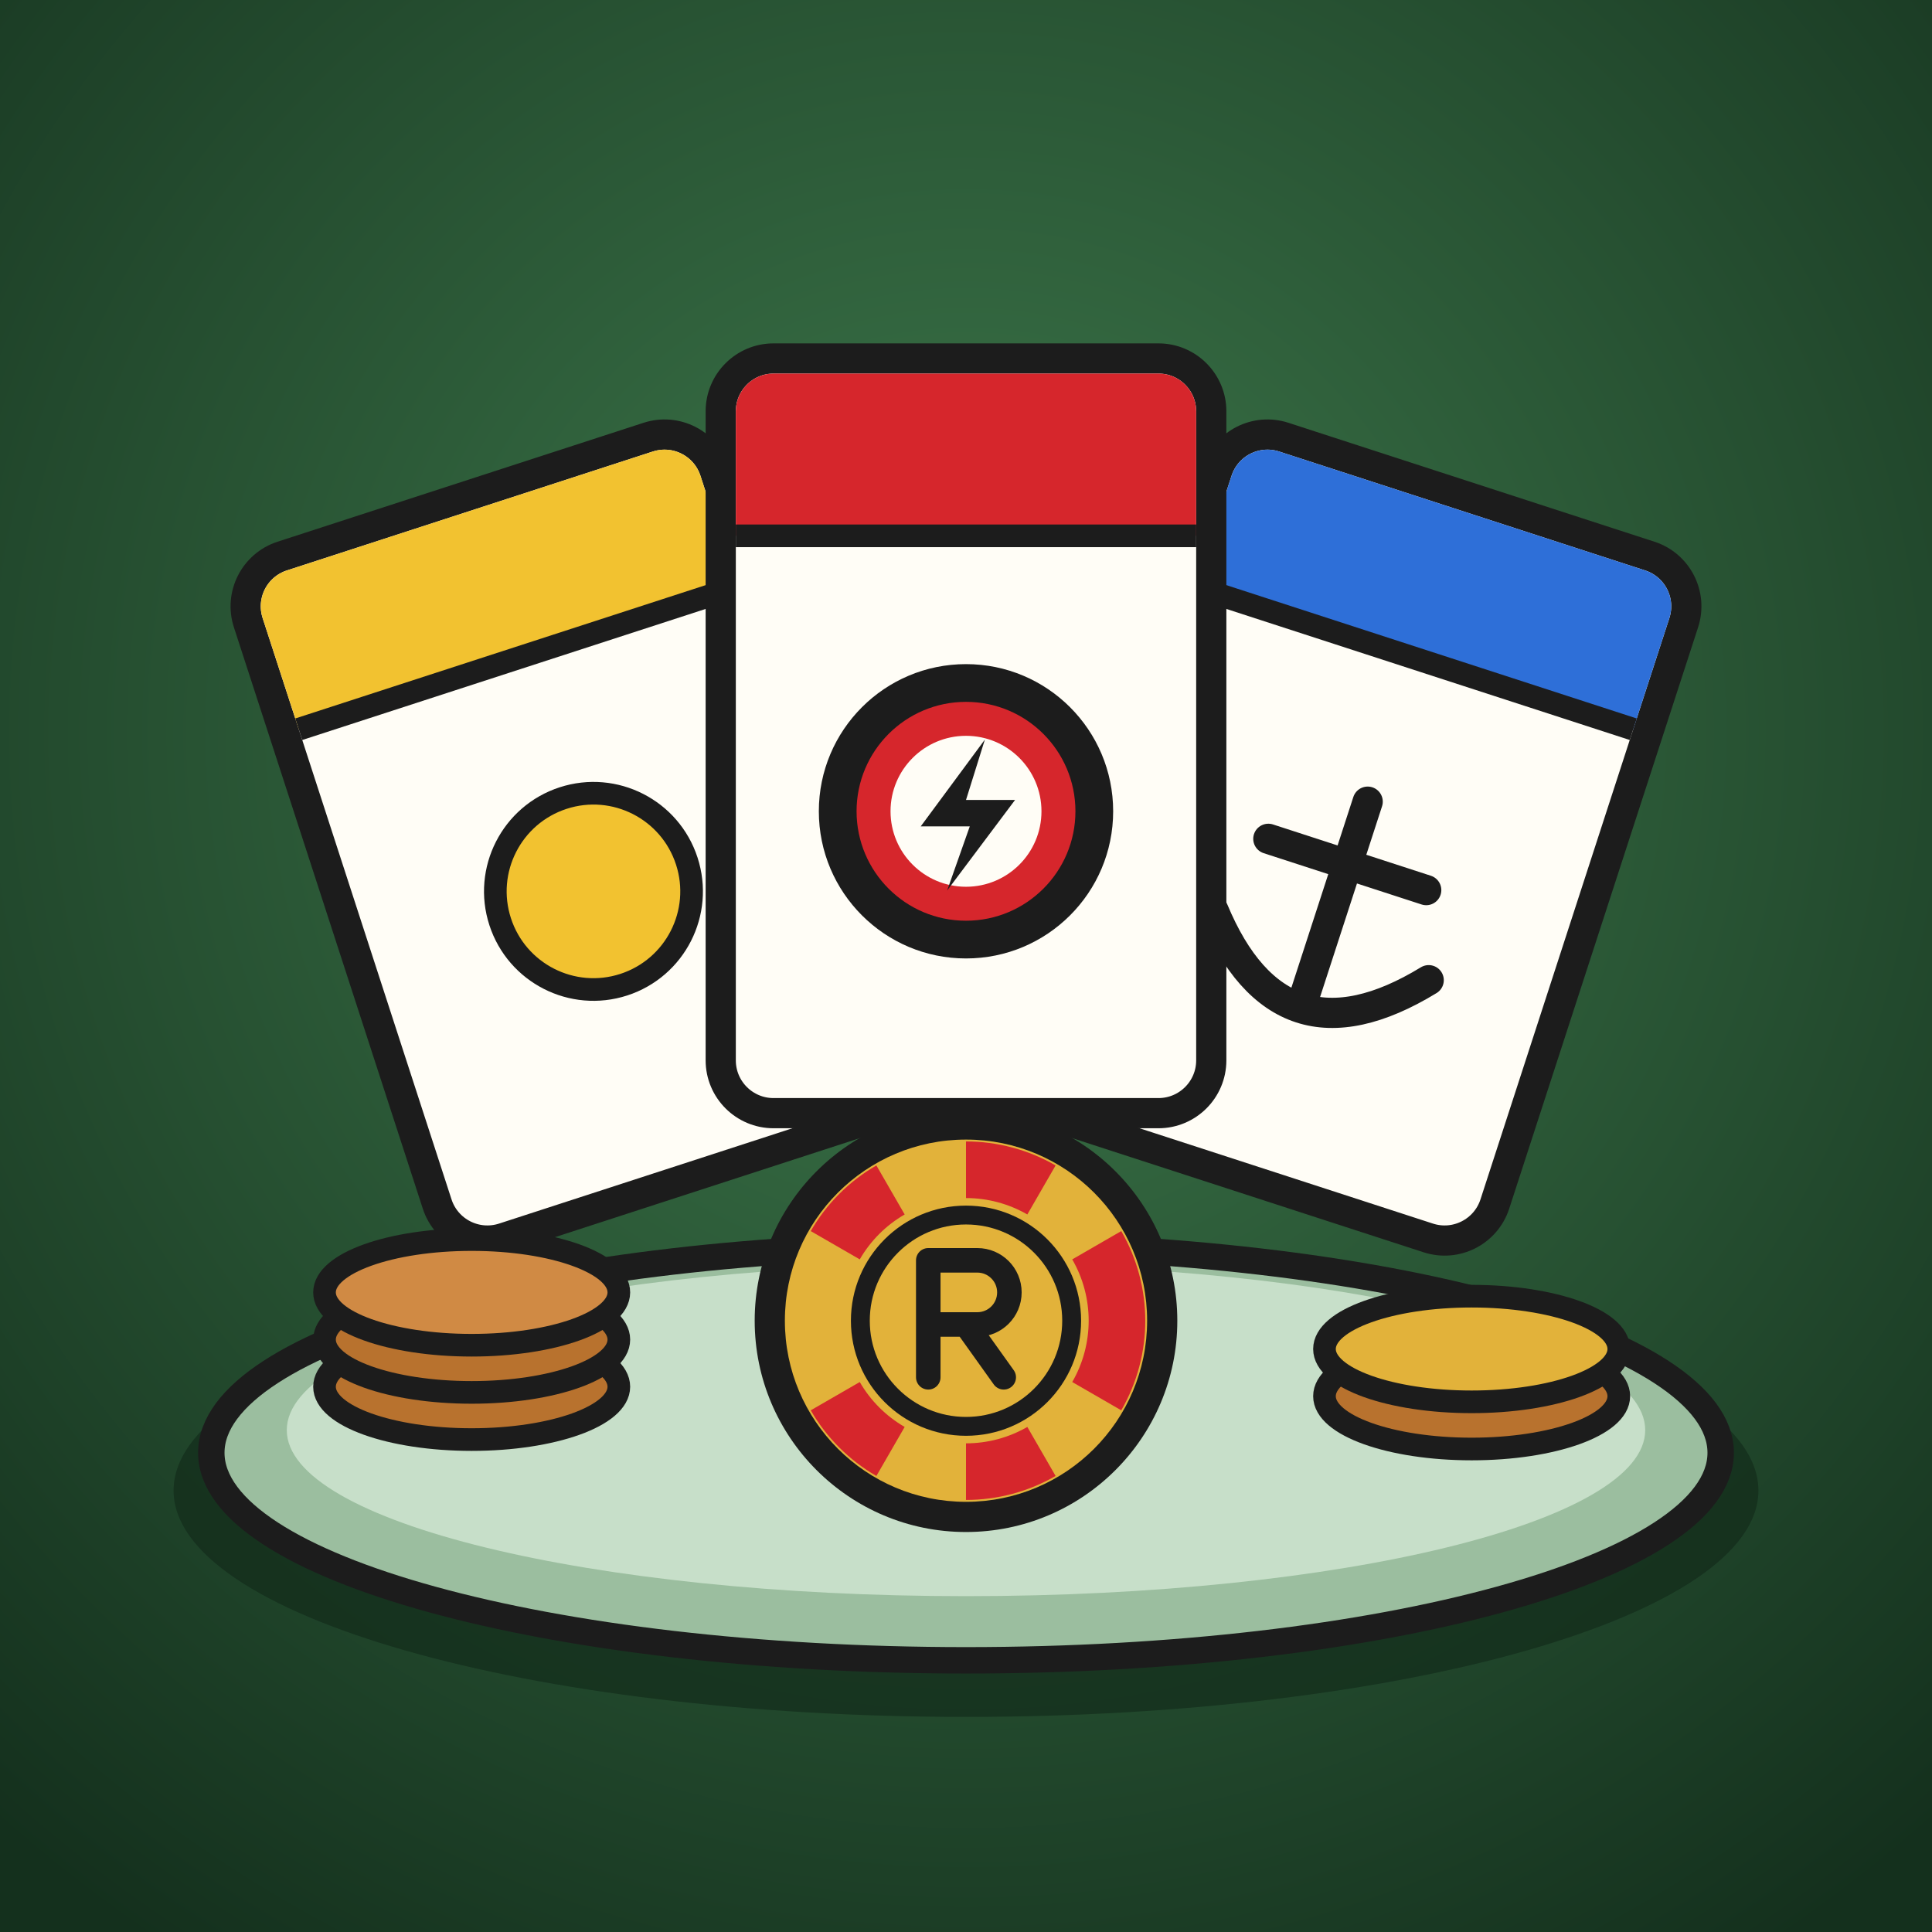
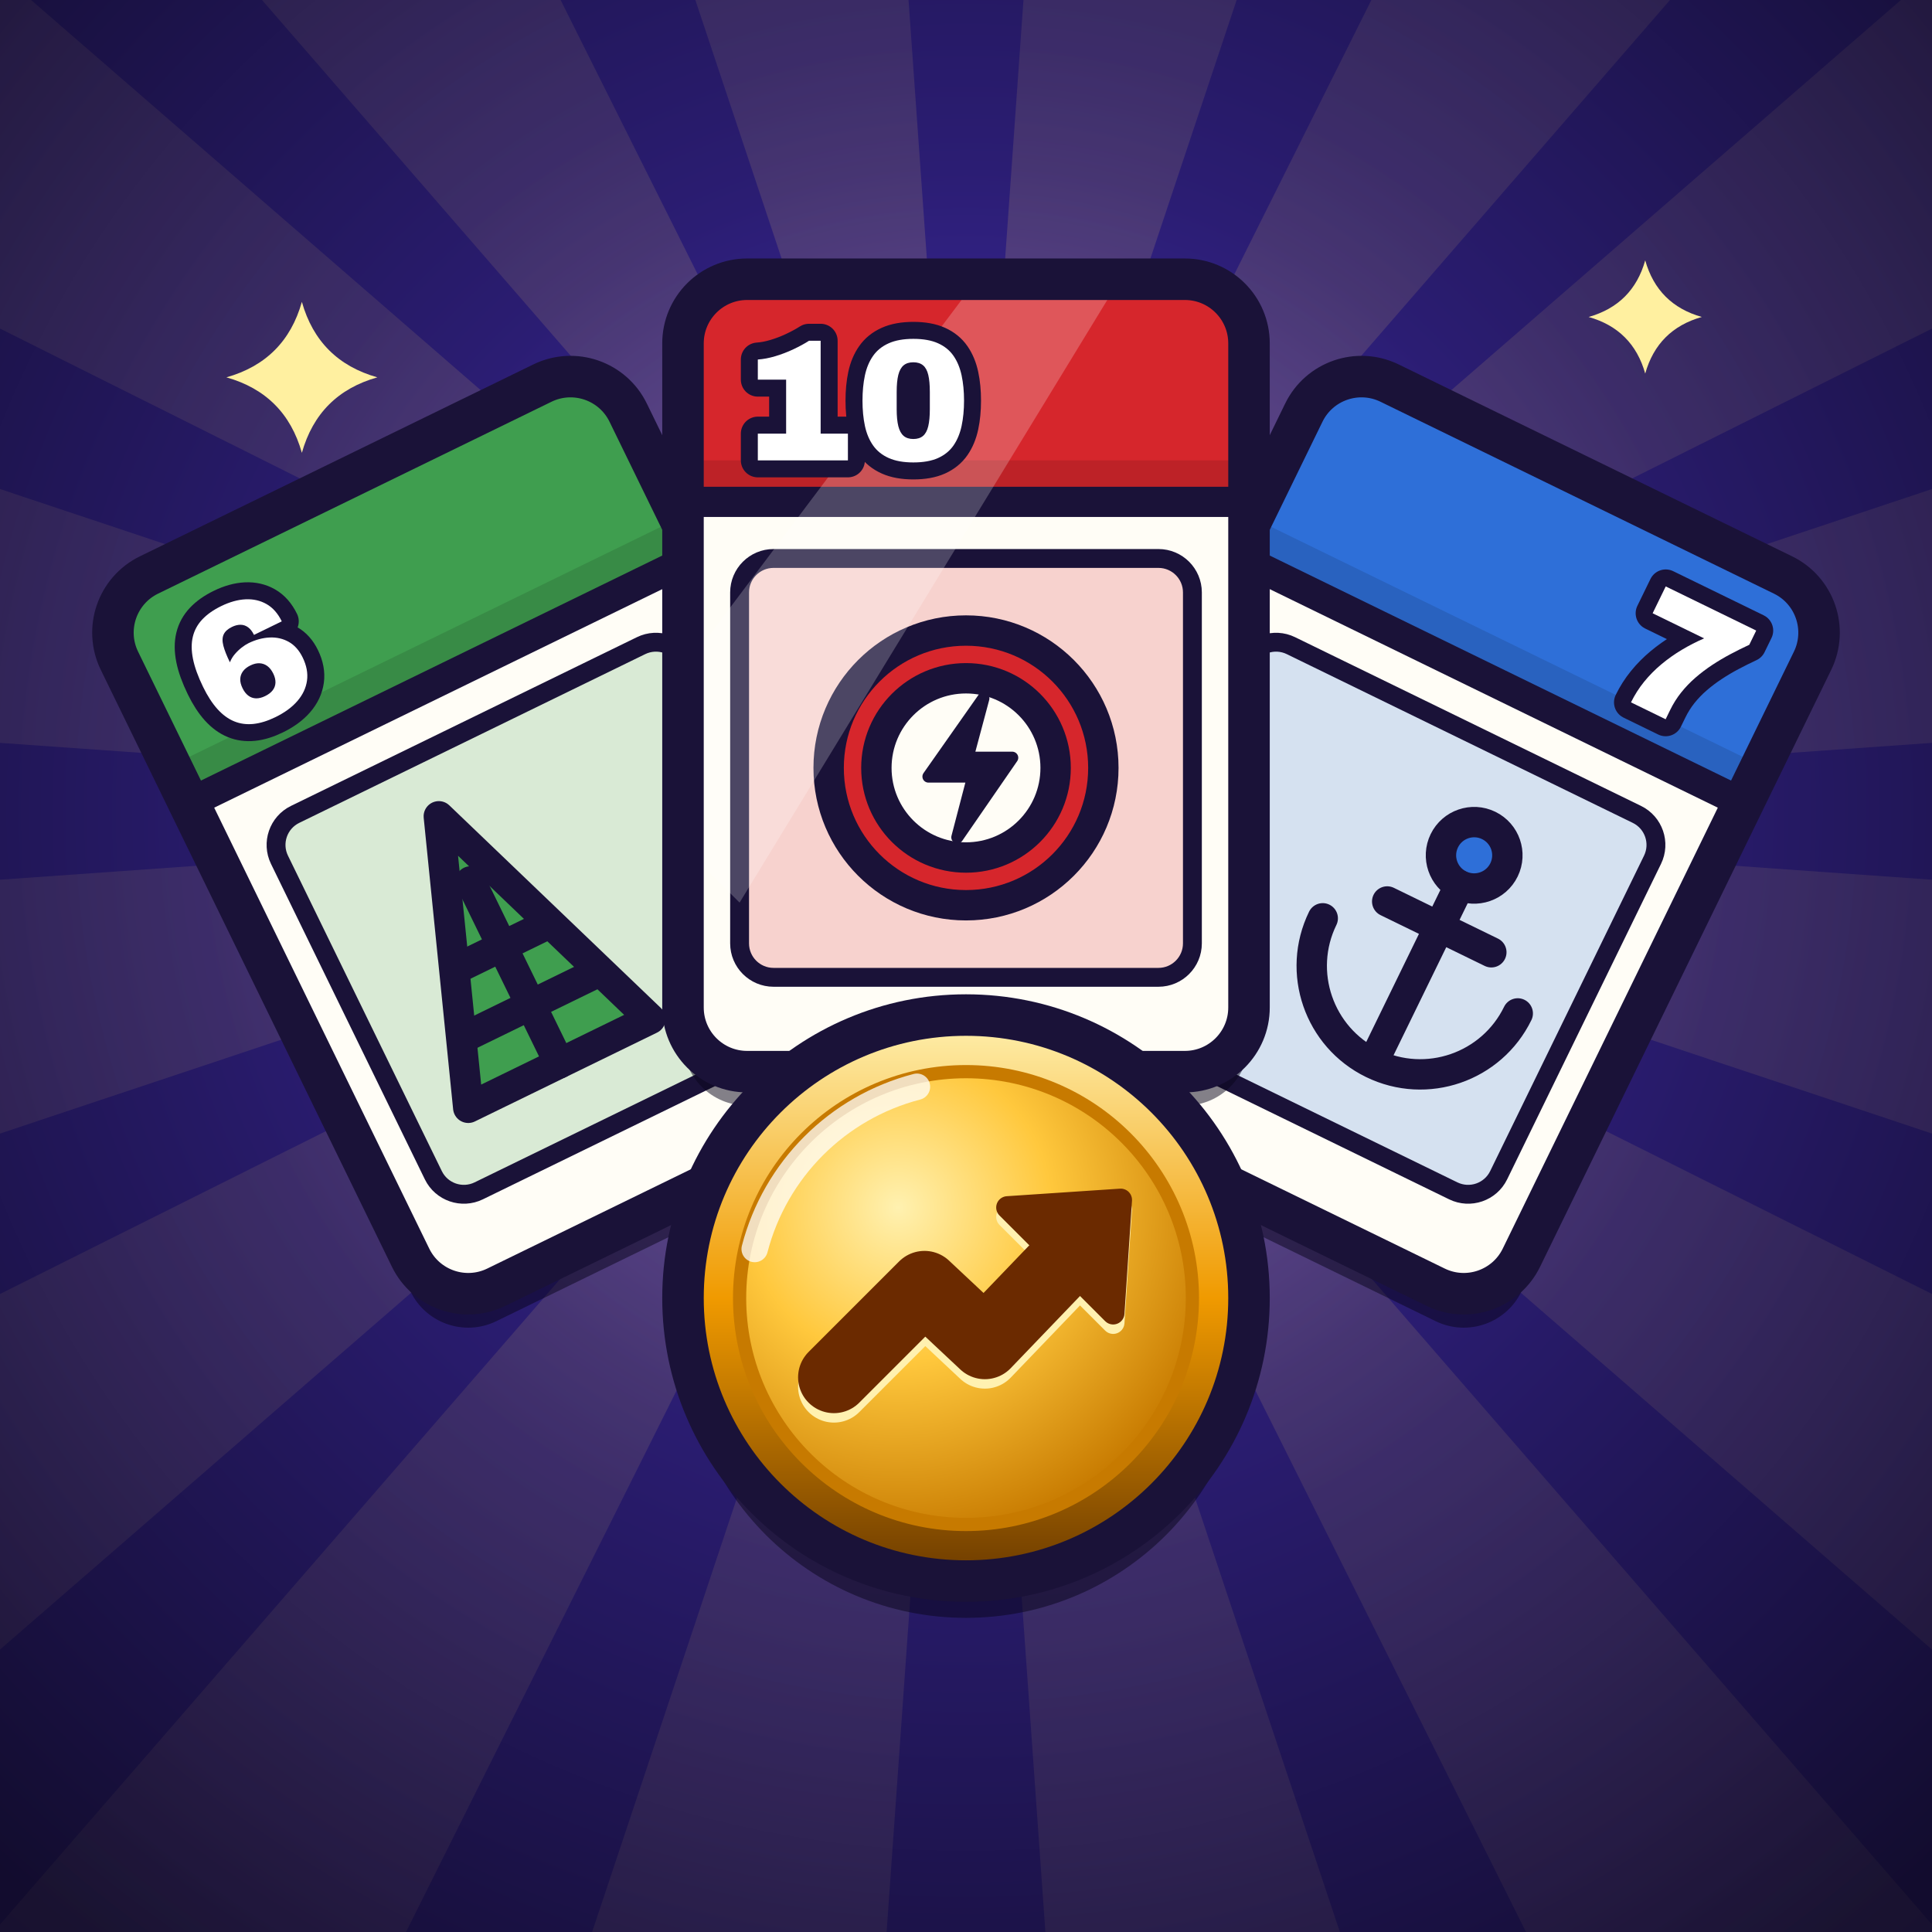
<svg xmlns="http://www.w3.org/2000/svg" width="1024" height="1024" viewBox="0 0 1024 1024">
  <defs>
-     <radialGradient id="felt" cx="50%" cy="38%" r="75%">
-       <stop offset="0" stop-color="#3E7A4C" />
-       <stop offset="1" stop-color="#14301D" />
+     <radialGradient id="room" gradientUnits="userSpaceOnUse" cx="512" cy="430" r="760" gradientTransform="translate(512 430) scale(1 1) translate(-512 -430)">
+       <stop offset="0" stop-color="#4C34C9" />
+       <stop offset="0.45" stop-color="#2B1D73" />
+       <stop offset="1" stop-color="#120C2E" />
+     </radialGradient>
+     <radialGradient id="rayfade" gradientUnits="userSpaceOnUse" cx="512" cy="430" r="900">
+       <stop offset="0" stop-color="#FFD66E" stop-opacity="0.3" />
+       <stop offset="0.45" stop-color="#FFD66E" stop-opacity="0.1" />
+       <stop offset="1" stop-color="#FFD66E" stop-opacity="0" />
    </radialGradient>
  </defs>
-   <rect width="1024" height="1024" fill="url(#felt)" />
-   <ellipse cx="512" cy="790" rx="420" ry="120" fill="#0E2416" opacity="0.55" />
-   <ellipse cx="512" cy="770" rx="400" ry="110" fill="#9BBE9F" stroke="#1C1C1C" stroke-width="14" />
-   <ellipse cx="512" cy="758" rx="360" ry="88" fill="#C7DFC9" />
-   <g transform="rotate(-18 330 520)">
-     <rect x="200" y="250" width="260" height="380" rx="28" fill="#FFFDF6" stroke="#1C1C1C" stroke-width="16" />
-     <path d="M208 278 a20 20 0 0 1 20 -20 h204 a20 20 0 0 1 20 20 v62 h-244z" fill="#F2C230" />
-     <line x1="208" y1="340" x2="452" y2="340" stroke="#1C1C1C" stroke-width="12" />
-     <circle cx="330" cy="470" r="52" fill="#F2C230" stroke="#1C1C1C" stroke-width="12" />
+   <rect width="1024" height="1024" fill="url(#room)" />
+   <path d="M512 430 L575.6 -467.8 L796.8 -423.7Z M512 430 L914.3 -375.1 L1101.9 -249.8Z M512 430 L1191.8 -159.9 L1317.1 27.7Z M512 430 L1365.7 145.2 L1409.8 366.4Z M512 430 L1409.8 493.6 L1365.7 714.8Z M512 430 L1317.1 832.3 L1191.8 1019.9Z M512 430 L1101.9 1109.8 L914.3 1235.1Z M512 430 L796.8 1283.7 L575.6 1327.8Z M512 430 L448.4 1327.8 L227.2 1283.7Z M512 430 L109.7 1235.1 L-77.9 1109.8Z M512 430 L-167.8 1019.9 L-293.1 832.3Z M512 430 L-341.7 714.8 L-385.8 493.6Z M512 430 L-385.8 366.4 L-341.7 145.2Z M512 430 L-293.1 27.7 L-167.8 -159.9Z M512 430 L-77.9 -249.8 L109.7 -375.1Z M512 430 L227.2 -423.7 L448.4 -467.8Z" fill="url(#rayfade)" />
+   <path d="M160 160 Q168.8 191.2 200 200 Q168.8 208.8 160 240 Q151.2 208.8 120 200 Q151.2 191.2 160 160Z" fill="#FFF0A0" />
+   <path d="M872 138 Q878.6 161.4 902 168 Q878.6 174.6 872 198 Q865.4 174.6 842 168 Q865.4 161.4 872 138Z" fill="#FFF0A0" />
+   <g transform="translate(512 500) scale(1.0) translate(-512 -512)">
+     <g transform="translate(0 18)">
+       <rect x="362" y="190" width="300" height="420" rx="34" transform="rotate(-26 512 940)" fill="#07041A" opacity="0.5" />
+     </g>
+     <g transform="rotate(-26 512 940)">
+       <rect x="362" y="190" width="300" height="420" rx="34" fill="#FFFDF6" />
+       <path d="M362 224 A34 34 0 0 1 396 190 H628 A34 34 0 0 1 662 224 V308 H362Z" fill="#3F9E4F" />
+       <rect x="362" y="286" width="300" height="22" fill="#000000" opacity="0.12" />
+       <line x1="362" y1="308" x2="662" y2="308" stroke="#1A1238" stroke-width="16" />
+       <rect x="392" y="338" width="240" height="222" rx="18" fill="#D9EAD5" stroke="#1A1238" stroke-width="10" />
+       <path d="M478.0 372.3 L531.7 518.0 L424.3 518.0Z" fill="#3F9E4F" stroke="#1A1238" stroke-width="16.1" stroke-linecap="round" stroke-linejoin="round" />
+       <path d="M451.9 449.0 L504.1 449.0 M439.7 483.5 L516.3 483.5 M478.0 410.7 L478.0 518.0" fill="none" stroke="#1A1238" stroke-width="16.1" stroke-linecap="round" stroke-linejoin="round" />
+       <path d="M423.19 287.1Q416.29 287.1 411.14 285.22Q405.98 283.33 402.58 279.51Q399.18 275.7 397.47 269.81Q395.77 263.92 395.77 255.92Q395.77 246.72 397.47 240.18Q399.18 233.65 402.58 229.56Q405.98 225.46 411.14 223.53Q416.29 221.6 423.19 221.6Q430.73 221.6 436.39 224.04Q442.05 226.48 445.27 231.21Q448.49 235.95 448.49 242.94H432.11Q432.11 239.91 431.05 237.93Q430 235.95 428.06 234.99Q426.13 234.02 423.46 234.02Q419.78 234.02 417.76 235.68Q415.74 237.33 415 240.97Q414.26 244.6 414.26 250.4Q416.2 248.65 418.54 247.64Q420.89 246.62 423.28 246.12Q425.67 245.61 427.6 245.61Q433.86 245.61 438.97 247.82Q444.07 250.03 447.06 254.35Q450.05 258.68 450.05 265.02Q450.05 272.11 446.74 277.03Q443.43 281.95 437.4 284.53Q431.38 287.1 423.19 287.1ZM423.19 274.68Q426.13 274.68 428.16 273.67Q430.18 272.66 431.24 270.68Q432.3 268.7 432.3 265.85Q432.3 262.91 431.24 260.88Q430.18 258.86 428.2 257.76Q426.22 256.65 423.28 256.65Q420.43 256.65 418.4 257.71Q416.38 258.77 415.32 260.75Q414.26 262.72 414.26 265.67Q414.26 268.52 415.28 270.54Q416.29 272.57 418.31 273.63Q420.34 274.68 423.19 274.68Z" fill="#1A1238" stroke="#1A1238" stroke-width="18.0" stroke-linejoin="round" />
+       <path d="M423.19 287.1Q416.29 287.1 411.14 285.22Q405.98 283.33 402.58 279.51Q399.18 275.7 397.47 269.81Q395.77 263.92 395.77 255.92Q395.77 246.72 397.47 240.18Q399.18 233.65 402.58 229.56Q405.98 225.46 411.14 223.53Q416.29 221.6 423.19 221.6Q430.73 221.6 436.39 224.04Q442.05 226.48 445.27 231.21Q448.49 235.95 448.49 242.94H432.11Q432.11 239.91 431.05 237.93Q430 235.95 428.06 234.99Q426.13 234.02 423.46 234.02Q419.78 234.02 417.76 235.68Q415.74 237.33 415 240.97Q414.26 244.6 414.26 250.4Q416.2 248.65 418.54 247.64Q420.89 246.62 423.28 246.12Q425.67 245.61 427.6 245.61Q433.86 245.61 438.97 247.82Q444.07 250.03 447.06 254.35Q450.05 258.68 450.05 265.02Q450.05 272.11 446.74 277.03Q443.43 281.95 437.4 284.53Q431.38 287.1 423.19 287.1ZM423.19 274.68Q426.13 274.68 428.16 273.67Q430.18 272.66 431.24 270.68Q432.3 268.7 432.3 265.85Q432.3 262.91 431.24 260.88Q430.18 258.86 428.2 257.76Q426.22 256.65 423.28 256.65Q420.43 256.65 418.4 257.71Q416.38 258.77 415.32 260.75Q414.26 262.72 414.26 265.67Q414.26 268.52 415.28 270.54Q416.29 272.57 418.31 273.63Q420.34 274.68 423.19 274.68Z" fill="#FFFFFF" />
+       <rect x="362" y="190" width="300" height="420" rx="34" fill="none" stroke="#1A1238" stroke-width="22" />
+     </g>
+     <g transform="translate(0 18)">
+       <rect x="362" y="190" width="300" height="420" rx="34" transform="rotate(26 512 940)" fill="#07041A" opacity="0.5" />
+     </g>
+     <g transform="rotate(26 512 940)">
+       <rect x="362" y="190" width="300" height="420" rx="34" fill="#FFFDF6" />
+       <path d="M362 224 A34 34 0 0 1 396 190 H628 A34 34 0 0 1 662 224 V308 H362Z" fill="#2E6FD8" />
+       <rect x="362" y="286" width="300" height="22" fill="#000000" opacity="0.12" />
+       <line x1="362" y1="308" x2="662" y2="308" stroke="#1A1238" stroke-width="16" />
+       <rect x="392" y="338" width="240" height="222" rx="18" fill="#D5E1F0" stroke="#1A1238" stroke-width="10" />
+       <circle cx="546.0" cy="395.3" r="17.6" fill="#2E6FD8" stroke="#1A1238" stroke-width="16.1" stroke-linecap="round" stroke-linejoin="round" />
+       <path d="M546.0 413.0 L546.0 518.0 M515.3 437.5 L576.7 437.5 M488.5 460.5 A57.5 57.5 0 0 0 603.5 460.5" fill="none" stroke="#1A1238" stroke-width="16.1" stroke-linecap="round" stroke-linejoin="round" />
+       <path d="M585.17 286Q585.17 279.47 586.64 273.12Q588.12 266.77 590.83 260.75Q593.54 254.72 597.18 249.15Q600.81 243.59 605.14 238.53H574.78V222.7H628.14V231.08Q624.64 235.4 621.33 239.95Q618.02 244.51 615.16 249.34Q612.31 254.17 610.15 259.23Q607.99 264.29 606.79 269.62Q605.6 274.96 605.6 280.57V286Z" fill="#1A1238" stroke="#1A1238" stroke-width="18.0" stroke-linejoin="round" />
+       <path d="M585.17 286Q585.17 279.47 586.64 273.12Q588.12 266.77 590.83 260.75Q593.54 254.72 597.18 249.15Q600.81 243.59 605.14 238.53H574.78V222.7H628.14V231.08Q624.64 235.4 621.33 239.95Q618.02 244.51 615.16 249.34Q612.31 254.17 610.15 259.23Q607.99 264.29 606.79 269.62Q605.6 274.96 605.6 280.57V286Z" fill="#FFFFFF" />
+       <rect x="362" y="190" width="300" height="420" rx="34" fill="none" stroke="#1A1238" stroke-width="22" />
+     </g>
+     <g transform="translate(0 18)">
+       <rect x="362" y="160" width="300" height="420" rx="34" transform="rotate(0 512 940)" fill="#07041A" opacity="0.5" />
+     </g>
+     <g transform="rotate(0 512 940)">
+       <rect x="362" y="160" width="300" height="420" rx="34" fill="#FFFDF6" />
+       <path d="M362 194 A34 34 0 0 1 396 160 H628 A34 34 0 0 1 662 194 V278 H362Z" fill="#D6262C" />
+       <rect x="362" y="256" width="300" height="22" fill="#000000" opacity="0.12" />
+       <line x1="362" y1="278" x2="662" y2="278" stroke="#1A1238" stroke-width="16" />
+       <rect x="392" y="308" width="240" height="222" rx="18" fill="#F7D2CE" stroke="#1A1238" stroke-width="10" />
+       <circle cx="512.0" cy="419.0" r="72.8" fill="#D6262C" stroke="#1A1238" stroke-width="16.1" stroke-linecap="round" stroke-linejoin="round" />
+       <circle cx="512.0" cy="419.0" r="47.5" fill="#FFFDF6" stroke="#1A1238" stroke-width="16.1" stroke-linecap="round" stroke-linejoin="round" />
+       <path d="M521.2 382.2 L492.1 423.6 L515.8 423.6 L507.4 455.8 L536.5 413.6 L512.8 413.6Z" fill="#1A1238" stroke="#1A1238" stroke-width="6.4" stroke-linejoin="round" />
+       <clipPath id="clipC">
+         <rect x="362" y="160" width="300" height="420" rx="34" />
+       </clipPath>
+       <g clip-path="url(#clipC)">
+         <path d="M322 420.4 L548.0 120 L618.0 120 L392 490.4Z" fill="#FFFFFF" opacity="0.22" />
+       </g>
+       <path d="M484.09 257.1Q476.27 257.1 471.03 254.76Q465.78 252.41 462.75 248.09Q459.71 243.76 458.42 237.74Q457.14 231.71 457.14 224.35Q457.14 216.99 458.42 210.97Q459.71 204.94 462.75 200.62Q465.78 196.29 471.03 193.95Q476.27 191.6 484.09 191.6Q492 191.6 497.2 193.95Q502.4 196.29 505.39 200.62Q508.38 204.94 509.67 210.97Q510.96 216.99 510.96 224.35Q510.96 231.71 509.67 237.74Q508.38 243.76 505.39 248.09Q502.4 252.41 497.2 254.76Q492 257.1 484.09 257.1ZM401.66 256V241.83H416.66V213.22H401.66V202.55Q405.98 202.27 410.91 200.8Q415.83 199.33 420.52 197.12Q425.21 194.91 428.8 192.61H434.96V241.83H449.41V256ZM484.09 244.68Q487.31 244.68 489.24 243.03Q491.18 241.37 492 237.88Q492.83 234.38 492.83 228.86V219.75Q492.83 214.14 492 210.69Q491.18 207.24 489.24 205.63Q487.31 204.02 484.09 204.02Q480.87 204.02 478.94 205.63Q477.01 207.24 476.13 210.69Q475.26 214.14 475.26 219.75V228.86Q475.26 234.38 476.13 237.88Q477.01 241.37 478.94 243.03Q480.87 244.68 484.09 244.68Z" fill="#1A1238" stroke="#1A1238" stroke-width="18.0" stroke-linejoin="round" />
+       <path d="M484.09 257.1Q476.27 257.1 471.03 254.76Q465.78 252.41 462.75 248.09Q459.71 243.76 458.42 237.74Q457.14 231.71 457.14 224.35Q457.14 216.99 458.42 210.97Q459.71 204.94 462.75 200.62Q465.78 196.29 471.03 193.95Q476.27 191.6 484.09 191.6Q492 191.6 497.2 193.95Q502.4 196.29 505.39 200.62Q508.38 204.94 509.67 210.97Q510.96 216.99 510.96 224.35Q510.96 231.71 509.67 237.74Q508.38 243.76 505.39 248.09Q502.4 252.41 497.2 254.76Q492 257.1 484.09 257.1ZM401.66 256V241.83H416.66V213.22H401.66V202.55Q405.98 202.27 410.91 200.8Q415.83 199.33 420.52 197.12Q425.21 194.91 428.8 192.61H434.96V241.83H449.41V256ZM484.09 244.68Q487.31 244.68 489.24 243.03Q491.18 241.37 492 237.88Q492.83 234.38 492.83 228.86V219.75Q492.83 214.14 492 210.69Q491.18 207.24 489.24 205.63Q487.31 204.02 484.09 204.02Q480.87 204.02 478.94 205.63Q477.01 207.24 476.13 210.69Q475.26 214.14 475.26 219.75V228.86Q475.26 234.38 476.13 237.88Q477.01 241.37 478.94 243.03Q480.87 244.68 484.09 244.68Z" fill="#FFFFFF" />
+       <rect x="362" y="160" width="300" height="420" rx="34" fill="none" stroke="#1A1238" stroke-width="22" />
+     </g>
+     <defs>
+       <radialGradient id="coinface" cx="0.35" cy="0.3" r="0.75">
+         <stop offset="0" stop-color="#FFF1B0" />
+         <stop offset="0.45" stop-color="#FFC83D" />
+         <stop offset="1" stop-color="#C77A00" />
+       </radialGradient>
+       <linearGradient id="coinrim" x1="0" y1="0" x2="0" y2="1">
+         <stop offset="0" stop-color="#FFF1B0" />
+         <stop offset="0.5" stop-color="#F09A00" />
+         <stop offset="1" stop-color="#6B3A00" />
+       </linearGradient>
+     </defs>
+     <circle cx="512" cy="719.5" r="150" fill="#07041A" opacity="0.5" />
+     <circle cx="512" cy="700" r="150" fill="url(#coinrim)" stroke="#1A1238" stroke-width="22.0" />
+     <circle cx="512" cy="700" r="120.0" fill="url(#coinface)" stroke="#C77A00" stroke-width="7.0" />
+     <g transform="translate(0 5.0)">
+       <path d="M442.0 742.0 L490.0 694.0 L522.0 724.0 L570.0 674.0" fill="none" stroke="#FFF1B0" stroke-width="38.0" stroke-linecap="round" stroke-linejoin="round" />
+       <path d="M594.0 648.0 L590.0 708.0 L534.0 652.0Z" fill="#FFF1B0" stroke="#FFF1B0" stroke-width="12.0" stroke-linejoin="round" />
+     </g>
+     <path d="M442.0 742.0 L490.0 694.0 L522.0 724.0 L570.0 674.0" fill="none" stroke="#6B2A00" stroke-width="38.0" stroke-linecap="round" stroke-linejoin="round" />
+     <path d="M594.0 648.0 L590.0 708.0 L534.0 652.0Z" fill="#6B2A00" stroke="#6B2A00" stroke-width="12.0" stroke-linejoin="round" />
+     <path d="M400.0 674.0 A120.0 120.0 0 0 1 486.0 588.0" fill="none" stroke="#FFFFFF" stroke-width="14.0" stroke-linecap="round" opacity="0.75" />
  </g>
-   <g transform="rotate(18 694 520)">
-     <rect x="564" y="250" width="260" height="380" rx="28" fill="#FFFDF6" stroke="#1C1C1C" stroke-width="16" />
-     <path d="M572 278 a20 20 0 0 1 20 -20 h204 a20 20 0 0 1 20 20 v62 h-244z" fill="#2E6FD8" />
-     <line x1="572" y1="340" x2="816" y2="340" stroke="#1C1C1C" stroke-width="12" />
-     <path d="M694 420 v110 M650 455 h88 M634 500 q60 70 120 0" fill="none" stroke="#1C1C1C" stroke-width="16" stroke-linecap="round" />
-   </g>
-   <rect x="382" y="190" width="260" height="400" rx="28" fill="#FFFDF6" stroke="#1C1C1C" stroke-width="16" />
-   <path d="M390 218 a20 20 0 0 1 20 -20 h204 a20 20 0 0 1 20 20 v66 h-244z" fill="#D6262C" />
-   <line x1="390" y1="284" x2="634" y2="284" stroke="#1C1C1C" stroke-width="12" />
-   <circle cx="512" cy="430" r="78" fill="#1C1C1C" />
-   <circle cx="512" cy="430" r="58" fill="#D6262C" />
-   <circle cx="512" cy="430" r="40" fill="#FFFDF6" />
-   <path d="M522 392 l-34 46 h26 l-12 34 l36 -48 h-26z" fill="#1C1C1C" />
-   <g stroke="#1C1C1C" stroke-width="12">
-     <ellipse cx="250" cy="735" rx="78" ry="28" fill="#B8722E" />
-     <ellipse cx="250" cy="710" rx="78" ry="28" fill="#B8722E" />
-     <ellipse cx="250" cy="685" rx="78" ry="28" fill="#D08A44" />
-     <ellipse cx="780" cy="740" rx="78" ry="28" fill="#B8722E" />
-     <ellipse cx="780" cy="715" rx="78" ry="28" fill="#E2B23A" />
-   </g>
-   <circle cx="512" cy="700" r="112" fill="#1C1C1C" />
-   <circle cx="512" cy="700" r="96" fill="#E2B23A" />
-   <g fill="none" stroke="#D6262C" stroke-width="30">
-     <path d="M512 620 a80 80 0 0 1 40 10.7" />
-     <path d="M581.3 660 a80 80 0 0 1 0 80" />
-     <path d="M552 769.3 a80 80 0 0 1 -40 10.7" />
-     <path d="M472 769.3 a80 80 0 0 1 -29.3 -29.3" />
-     <path d="M442.7 660 a80 80 0 0 1 29.3 -29.3" />
-   </g>
-   <circle cx="512" cy="700" r="56" fill="#E2B23A" stroke="#1C1C1C" stroke-width="10" />
-   <path d="M492 730 v-62 h26 a17 17 0 0 1 0 34 h-26 M512 702 l20 28" fill="none" stroke="#1C1C1C" stroke-width="13" stroke-linecap="round" stroke-linejoin="round" />
</svg>
